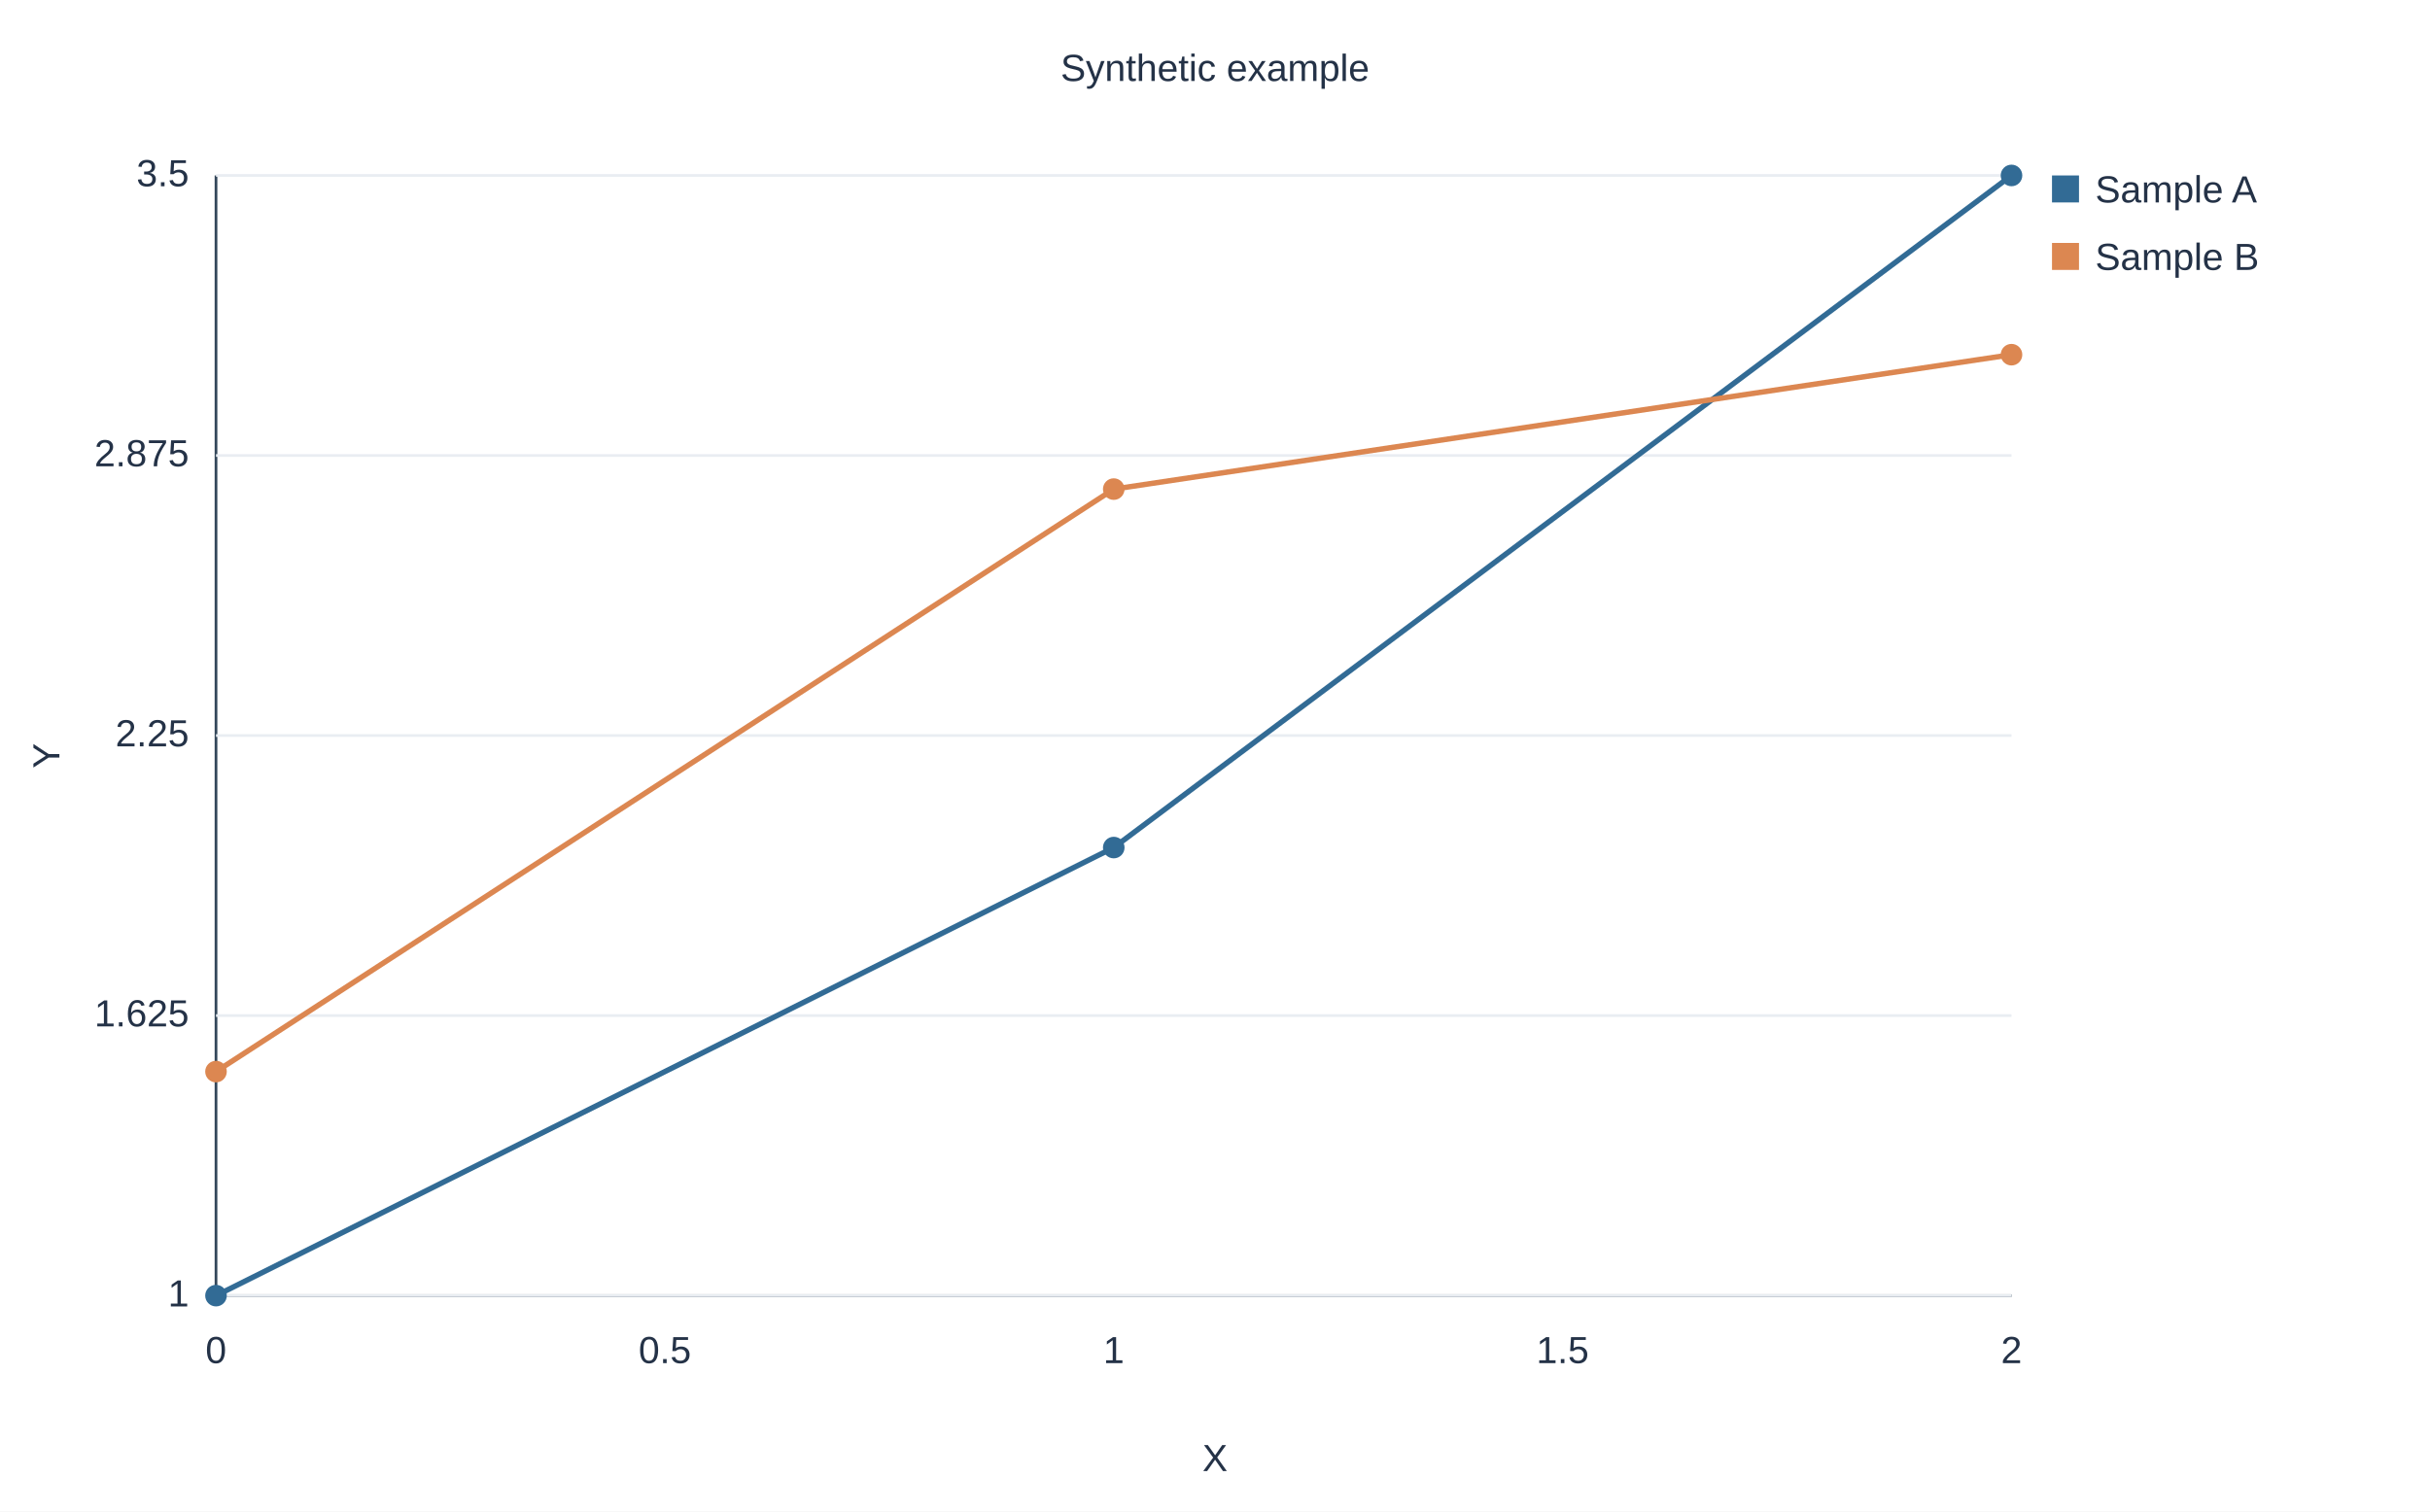
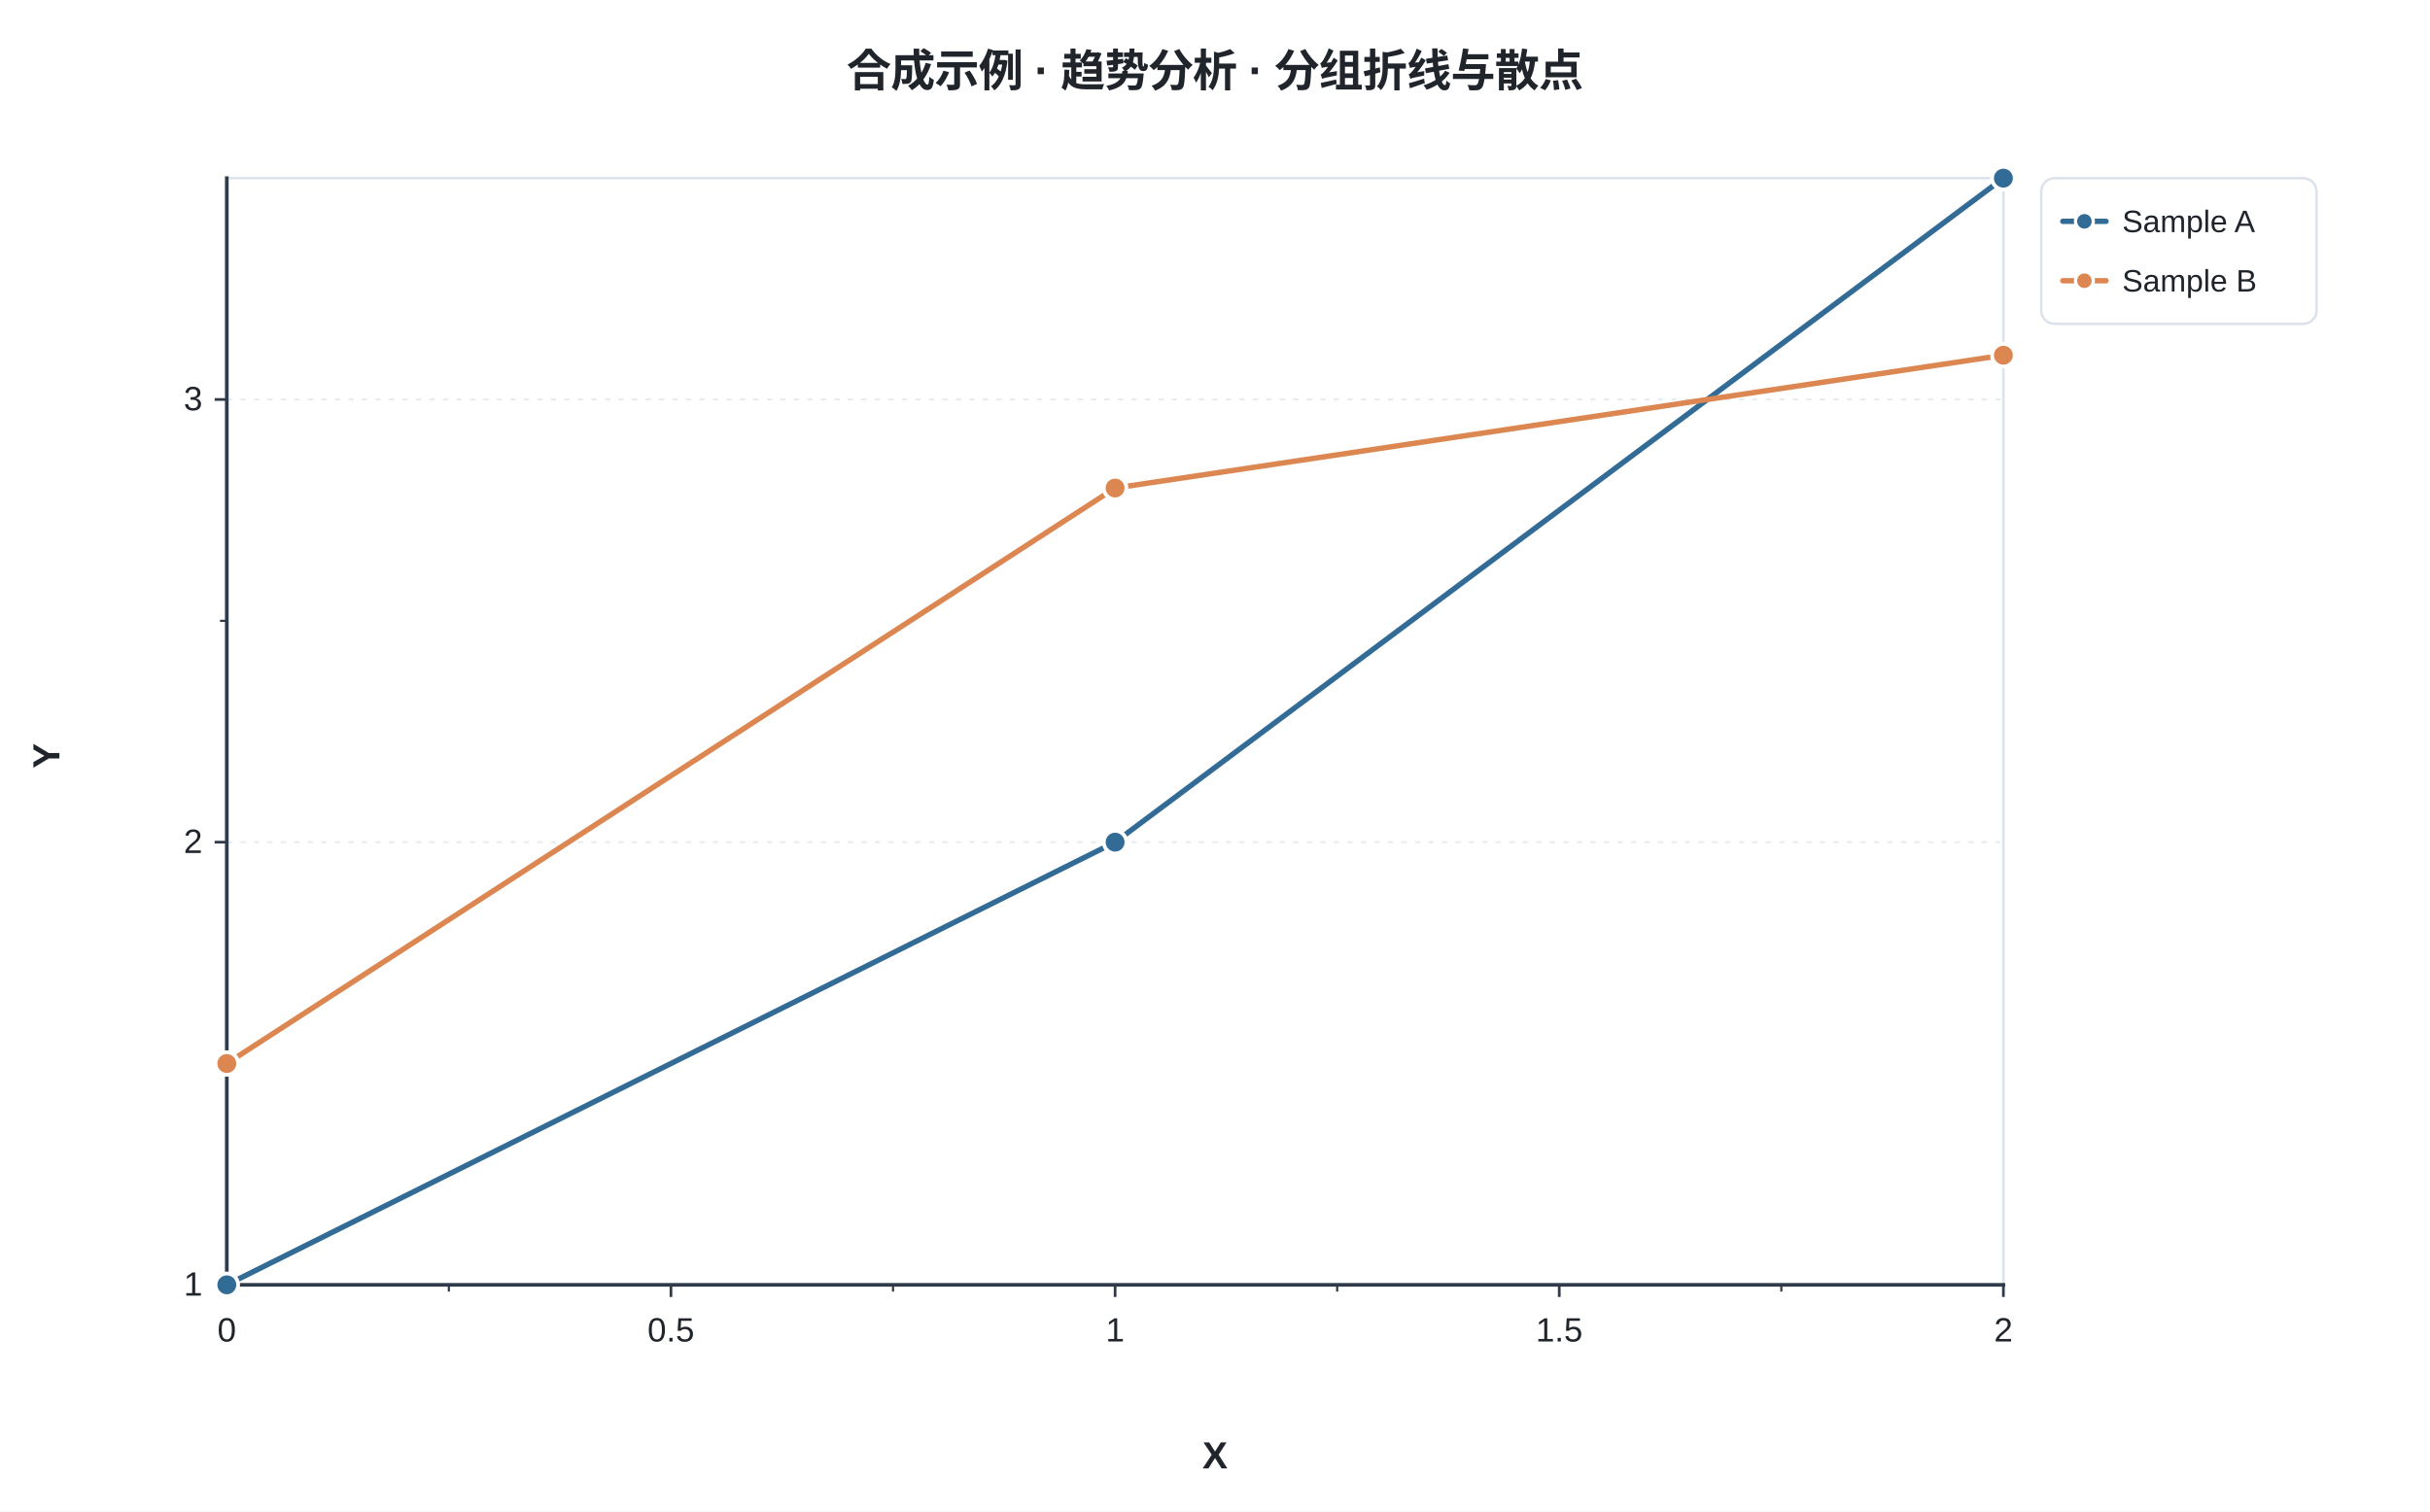
- <svg xmlns="http://www.w3.org/2000/svg" width="900" height="560" viewBox="0 0 900 560">
+ <svg xmlns="http://www.w3.org/2000/svg" width="900" height="560" viewBox="0 0 900 560" text-rendering="geometricPrecision">
  <rect width="100%" height="100%" fill="white" />
-   <g font-family="Arial" font-size="14" fill="#243247">
-     <text x="450" y="30" text-anchor="middle">Synthetic example</text>
-     <path d="M80,65V480H745" fill="none" stroke="#34475a" />
-     <text x="70" y="484" text-anchor="end">1</text>
-     <path d="M80,480H745" stroke="#e9edf2" />
-     <text x="80" y="505" text-anchor="middle">0</text>
-     <text x="70" y="380.25" text-anchor="end">1.625</text>
-     <path d="M80,376.25H745" stroke="#e9edf2" />
-     <text x="246.25" y="505" text-anchor="middle">0.5</text>
-     <text x="70" y="276.5" text-anchor="end">2.25</text>
-     <path d="M80,272.5H745" stroke="#e9edf2" />
-     <text x="412.5" y="505" text-anchor="middle">1</text>
-     <text x="70" y="172.75" text-anchor="end">2.875</text>
-     <path d="M80,168.75H745" stroke="#e9edf2" />
-     <text x="578.75" y="505" text-anchor="middle">1.5</text>
-     <text x="70" y="69" text-anchor="end">3.5</text>
-     <path d="M80,65H745" stroke="#e9edf2" />
-     <text x="745" y="505" text-anchor="middle">2</text>
-     <polyline points="80,480 412.5,314 745,65" fill="none" stroke="#326b95" stroke-width="2" />
-     <circle cx="80" cy="480" r="4" fill="#326b95" />
-     <circle cx="412.5" cy="314" r="4" fill="#326b95" />
-     <circle cx="745" cy="65" r="4" fill="#326b95" />
-     <polyline points="80,397 412.5,181.2 745,131.4" fill="none" stroke="#dc8751" stroke-width="2" />
-     <circle cx="80" cy="397" r="4" fill="#dc8751" />
-     <circle cx="412.5" cy="181.2" r="4" fill="#dc8751" />
-     <circle cx="745" cy="131.4" r="4" fill="#dc8751" />
-     <rect x="760" y="65" width="10" height="10" fill="#326b95" />
-     <text x="776" y="75">Sample A</text>
-     <rect x="760" y="90" width="10" height="10" fill="#dc8751" />
-     <text x="776" y="100">Sample B</text>
-     <text x="450" y="545" text-anchor="middle">X</text>
-     <text transform="translate(22 280) rotate(-90)" text-anchor="middle">Y</text>
+   <g font-family="Arial, Helvetica Neue, Arial, PingFang SC, Microsoft YaHei, sans-serif" font-size="14" fill="#20252c" font-variant-numeric="tabular-nums">
+     <text x="450" y="32" text-anchor="middle" font-size="16.5" font-weight="700" letter-spacing="-0.2">合成示例 · 趋势分析 · 分组折线与散点</text>
+     <path d="M84,312H742" stroke="#e7ecf2" stroke-width="0.75" stroke-dasharray="2 3" />
+     <path d="M84,148H742" stroke="#e7ecf2" stroke-width="0.75" stroke-dasharray="2 3" />
+     <path d="M84,66H742V476" fill="none" stroke="#dce2ea" stroke-width="0.9" />
+     <path d="M84,66V476H742" fill="none" stroke="#2f3b49" stroke-width="1.35" stroke-linecap="square" />
+     <path d="M84,476h-4.5" stroke="#2f3b49" stroke-width="1" />
+     <text x="75" y="480" text-anchor="end" font-size="12.5">1</text>
+     <path d="M84,312h-4.5" stroke="#2f3b49" stroke-width="1" />
+     <path d="M84,394h-2.5" stroke="#2f3b49" stroke-width="0.8" />
+     <text x="75" y="316" text-anchor="end" font-size="12.5">2</text>
+     <path d="M84,148h-4.5" stroke="#2f3b49" stroke-width="1" />
+     <path d="M84,230h-2.5" stroke="#2f3b49" stroke-width="0.8" />
+     <text x="75" y="152" text-anchor="end" font-size="12.5">3</text>
+     <path d="M84,476v4.5" stroke="#2f3b49" stroke-width="1" />
+     <text x="84" y="497" text-anchor="middle" font-size="12.5">0</text>
+     <path d="M248.5,476v4.5" stroke="#2f3b49" stroke-width="1" />
+     <path d="M166.25,476v2.5" stroke="#2f3b49" stroke-width="0.8" />
+     <text x="248.5" y="497" text-anchor="middle" font-size="12.5">0.5</text>
+     <path d="M413,476v4.5" stroke="#2f3b49" stroke-width="1" />
+     <path d="M330.75,476v2.5" stroke="#2f3b49" stroke-width="0.8" />
+     <text x="413" y="497" text-anchor="middle" font-size="12.5">1</text>
+     <path d="M577.5,476v4.5" stroke="#2f3b49" stroke-width="1" />
+     <path d="M495.25,476v2.5" stroke="#2f3b49" stroke-width="0.8" />
+     <text x="577.5" y="497" text-anchor="middle" font-size="12.5">1.5</text>
+     <path d="M742,476v4.5" stroke="#2f3b49" stroke-width="1" />
+     <path d="M659.75,476v2.5" stroke="#2f3b49" stroke-width="0.8" />
+     <text x="742" y="497" text-anchor="middle" font-size="12.5">2</text>
+     <polyline points="84,476 413,312 742,66" fill="none" stroke="#326b95" stroke-width="2" stroke-linecap="round" stroke-linejoin="round" />
+     <circle cx="84" cy="476" r="4.2" fill="#326b95" stroke="white" stroke-width="1.4" />
+     <circle cx="413" cy="312" r="4.2" fill="#326b95" stroke="white" stroke-width="1.4" />
+     <circle cx="742" cy="66" r="4.2" fill="#326b95" stroke="white" stroke-width="1.4" />
+     <polyline points="84,394 413,180.8 742,131.6" fill="none" stroke="#dc8751" stroke-width="2" stroke-linecap="round" stroke-linejoin="round" />
+     <circle cx="84" cy="394" r="4.2" fill="#dc8751" stroke="white" stroke-width="1.4" />
+     <circle cx="413" cy="180.8" r="4.2" fill="#dc8751" stroke="white" stroke-width="1.4" />
+     <circle cx="742" cy="131.6" r="4.2" fill="#dc8751" stroke="white" stroke-width="1.4" />
+     <rect x="756" y="66" width="102" height="54" rx="5" fill="white" fill-opacity="0.94" stroke="#dce2ea" stroke-width="0.9" />
+     <line x1="764" y1="82" x2="780" y2="82" stroke="#326b95" stroke-width="2" stroke-linecap="round" />
+     <circle cx="772" cy="82" r="3.3" fill="#326b95" stroke="white" stroke-width="1.2" />
+     <text x="786" y="86" font-size="11.5">Sample A</text>
+     <line x1="764" y1="104" x2="780" y2="104" stroke="#dc8751" stroke-width="2" stroke-linecap="round" />
+     <circle cx="772" cy="104" r="3.3" fill="#dc8751" stroke="white" stroke-width="1.2" />
+     <text x="786" y="108" font-size="11.5">Sample B</text>
+     <text x="450" y="544" text-anchor="middle" font-weight="600">X</text>
+     <text transform="translate(22 280) rotate(-90)" text-anchor="middle" font-weight="600">Y</text>
  </g>
</svg>
